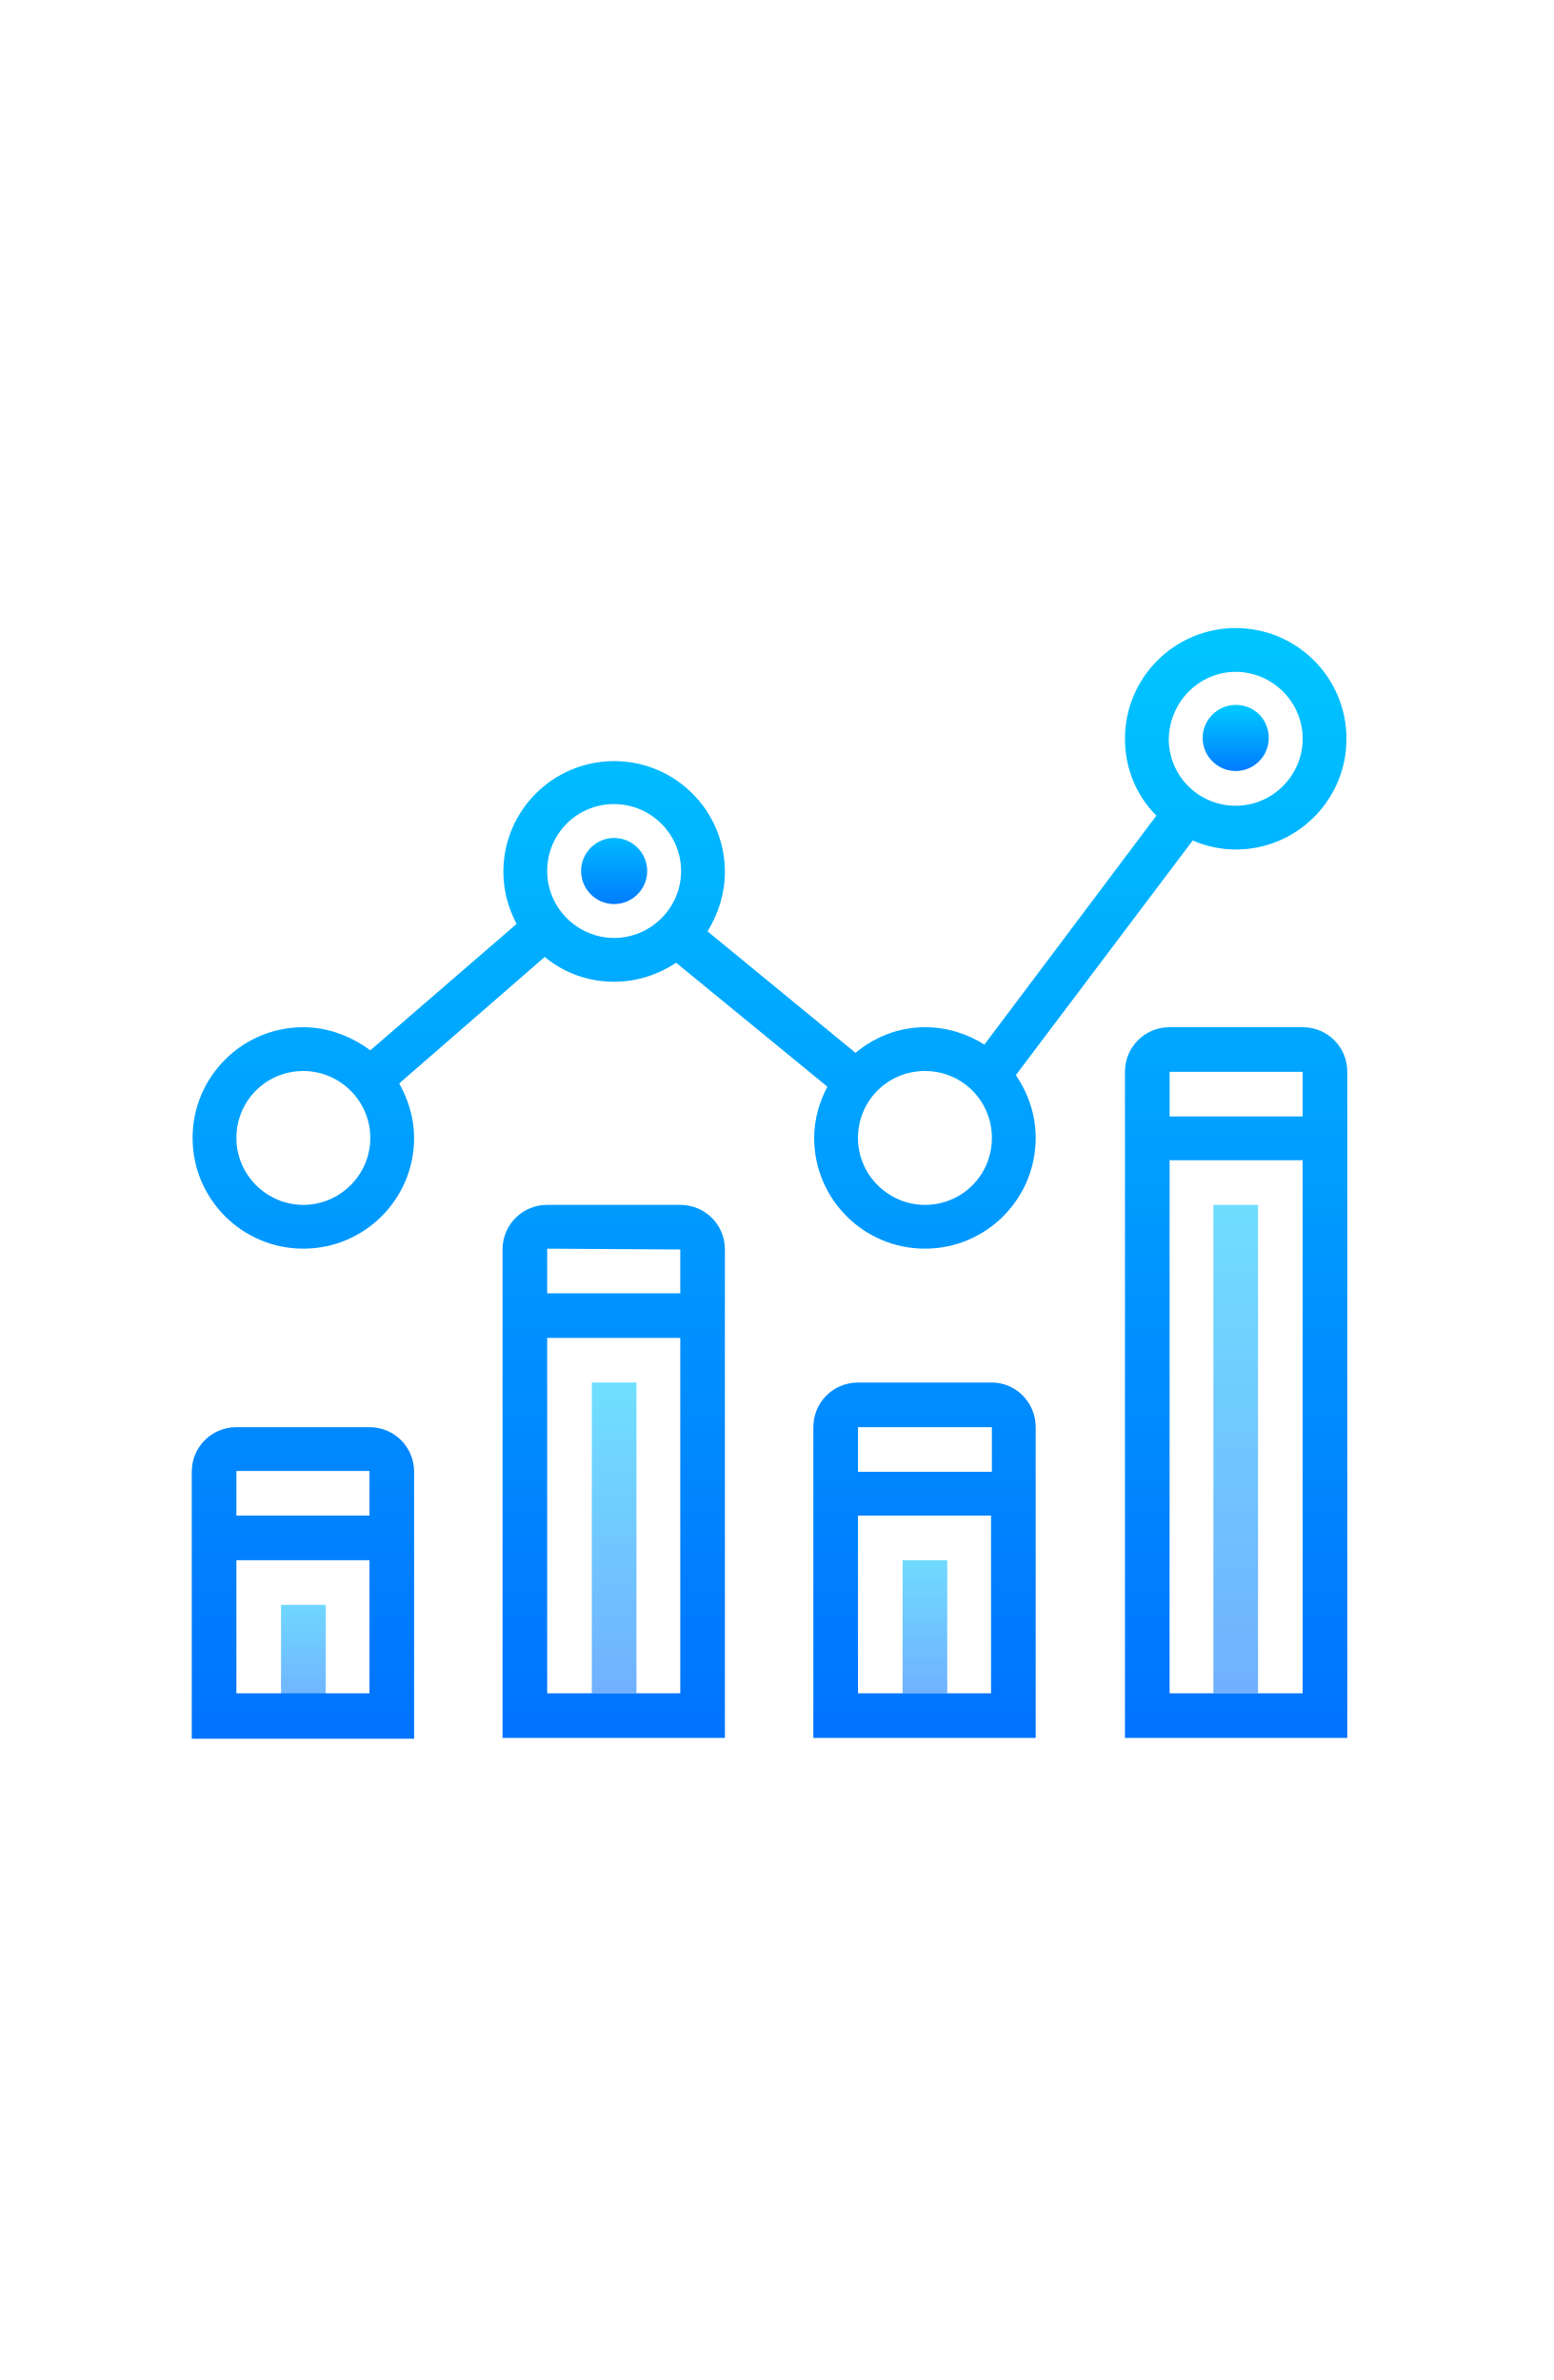
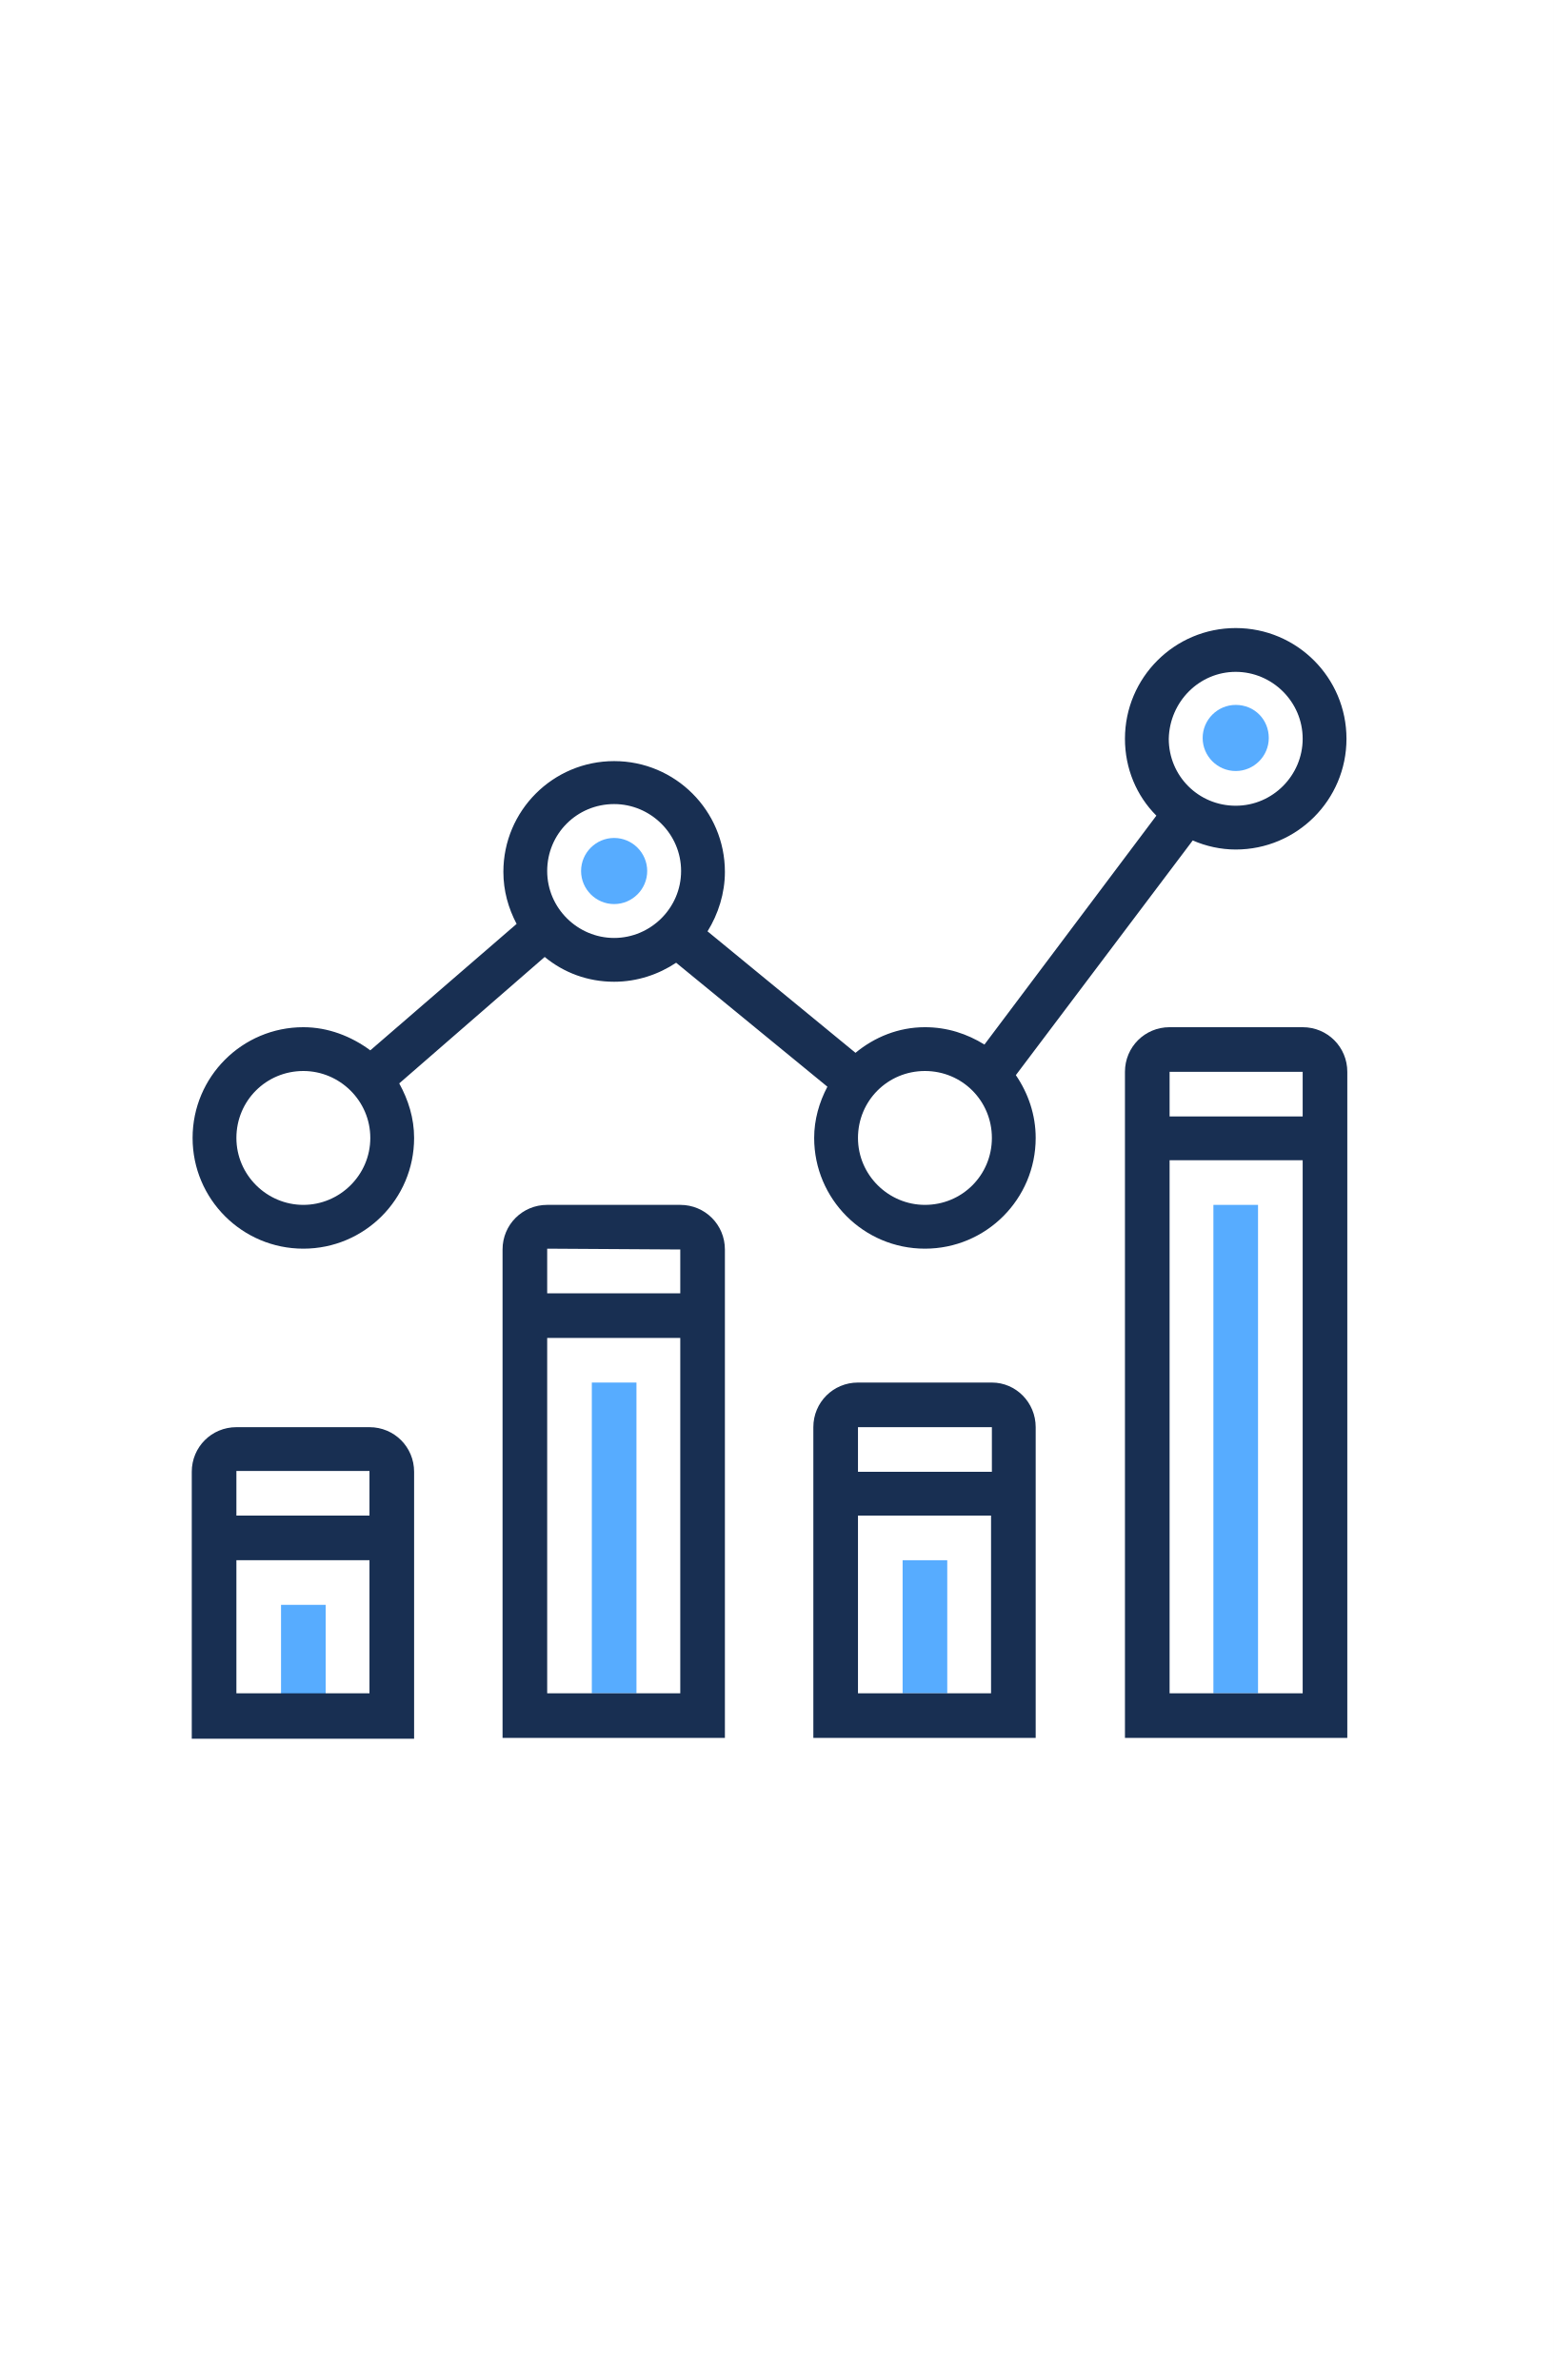
<svg xmlns="http://www.w3.org/2000/svg" version="1.1" id="Слой_1" x="0px" y="0px" viewBox="0 0 188 288" style="enable-background:new 0 0 188 288;" xml:space="preserve">
  <style type="text/css">
	.st0{fill:#FFFFFF;}
- 	.st1{fill:url(#SVGID_1_);}
- 	.st2{fill:url(#SVGID_2_);}
- 	.st3{fill:url(#SVGID_3_);}
- 	.st4{fill:url(#SVGID_4_);}
- 	.st5{fill:url(#SVGID_5_);}
- 	.st6{fill:url(#SVGID_6_);}
- 	.st7{fill:url(#SVGID_7_);}
- 	.st8{fill:url(#SVGID_8_);}
- 	.st9{fill:url(#SVGID_9_);}
- 	.st10{fill:url(#SVGID_10_);}
- 	.st11{fill:url(#SVGID_11_);}
+ 	.st1{fill:#57ACFF;}
+ 	.st2{fill:#182F52;}
</style>
  <rect class="st0" width="188" height="288" />
  <g>
    <g>
-       <linearGradient id="SVGID_1_" gradientUnits="userSpaceOnUse" x1="36.7" y1="816.282" x2="36.7" y2="832.061" gradientTransform="matrix(1 0 0 1 0 -624.8148)">
-         <stop offset="0" style="stop-color:#70DFFF" />
-         <stop offset="1" style="stop-color:#70AFFF" />
-       </linearGradient>
      <path class="st1" d="M34,194.2h5.4V205H34V194.2z" />
-       <linearGradient id="SVGID_2_" gradientUnits="userSpaceOnUse" x1="74.3" y1="792.544" x2="74.3" y2="830.935" gradientTransform="matrix(1 0 0 1 0 -624.8148)">
-         <stop offset="0" style="stop-color:#70DFFF" />
-         <stop offset="1" style="stop-color:#70AFFF" />
-       </linearGradient>
-       <path class="st2" d="M71.6,167.3H77v37.6h-5.4V167.3z" />
-       <linearGradient id="SVGID_3_" gradientUnits="userSpaceOnUse" x1="111.9" y1="811.802" x2="111.9" y2="830.62" gradientTransform="matrix(1 0 0 1 0 -624.8148)">
-         <stop offset="0" style="stop-color:#70DFFF" />
-         <stop offset="1" style="stop-color:#70AFFF" />
-       </linearGradient>
-       <path class="st3" d="M109.2,188.8h5.4v16.1h-5.4V188.8z" />
-       <linearGradient id="SVGID_4_" gradientUnits="userSpaceOnUse" x1="149.5" y1="768.356" x2="149.5" y2="831.569" gradientTransform="matrix(1 0 0 1 0 -624.8148)">
-         <stop offset="0" style="stop-color:#70DFFF" />
-         <stop offset="1" style="stop-color:#70AFFF" />
-       </linearGradient>
-       <path class="st4" d="M146.8,145.8h5.4v59.1h-5.4C146.8,204.9,146.8,145.8,146.8,145.8z" />
-       <linearGradient id="SVGID_5_" gradientUnits="userSpaceOnUse" x1="74.3" y1="724.459" x2="74.3" y2="735.657" gradientTransform="matrix(1 0 0 1 0 -624.8148)">
-         <stop offset="0" style="stop-color:#00C6FF" />
-         <stop offset="1" style="stop-color:#0072FF" />
-       </linearGradient>
-       <path class="st5" d="M74.3,101.4c-2.2,0-4,1.8-4,4s1.8,4,4,4c2.2,0,4-1.8,4-4S76.5,101.4,74.3,101.4z" />
-       <linearGradient id="SVGID_6_" gradientUnits="userSpaceOnUse" x1="149.5" y1="710.575" x2="149.5" y2="719.097" gradientTransform="matrix(1 0 0 1 0 -624.8148)">
-         <stop offset="0" style="stop-color:#00C6FF" />
-         <stop offset="1" style="stop-color:#0072FF" />
-       </linearGradient>
-       <path class="st6" d="M149.5,85.3c-2.2,0-4,1.8-4,4c0,2.2,1.8,4,4,4s4-1.8,4-4C153.5,87.1,151.8,85.3,149.5,85.3z" />
-       <linearGradient id="SVGID_7_" gradientUnits="userSpaceOnUse" x1="36.65" y1="699.825" x2="36.65" y2="835.992" gradientTransform="matrix(1 0 0 1 0 -624.8148)">
-         <stop offset="0" style="stop-color:#00C6FF" />
-         <stop offset="1" style="stop-color:#0072FF" />
-       </linearGradient>
-       <path class="st7" d="M44.7,172.7H28.6c-3,0-5.4,2.4-5.4,5.4v32.3h26.9v-32.3C50.1,175.1,47.7,172.7,44.7,172.7z M44.7,178v5.4    H28.6V178H44.7z M28.6,204.9v-16.1h16.1v16.1H28.6z" />
-       <linearGradient id="SVGID_8_" gradientUnits="userSpaceOnUse" x1="74.25" y1="699.825" x2="74.25" y2="835.992" gradientTransform="matrix(1 0 0 1 0 -624.8148)">
-         <stop offset="0" style="stop-color:#00C6FF" />
-         <stop offset="1" style="stop-color:#0072FF" />
-       </linearGradient>
-       <path class="st8" d="M82.3,145.8H66.2c-3,0-5.4,2.4-5.4,5.4v59.1h26.9v-59.1C87.7,148.2,85.3,145.8,82.3,145.8z M82.3,151.2v5.3    H66.2v-5.4L82.3,151.2L82.3,151.2z M66.2,204.9v-43h16.1v43H66.2z" />
-       <linearGradient id="SVGID_9_" gradientUnits="userSpaceOnUse" x1="111.85" y1="699.825" x2="111.85" y2="835.992" gradientTransform="matrix(1 0 0 1 0 -624.8148)">
-         <stop offset="0" style="stop-color:#00C6FF" />
-         <stop offset="1" style="stop-color:#0072FF" />
-       </linearGradient>
-       <path class="st9" d="M120,167.3h-16.2c-3,0-5.4,2.4-5.4,5.4v37.6h26.9v-37.6C125.3,169.7,122.9,167.3,120,167.3z M120,172.7v5.4    h-16.2v-5.4H120z M103.8,204.9v-21.5h16.1v21.5H103.8z" />
-       <linearGradient id="SVGID_10_" gradientUnits="userSpaceOnUse" x1="149.55" y1="699.825" x2="149.55" y2="835.992" gradientTransform="matrix(1 0 0 1 0 -624.8148)">
-         <stop offset="0" style="stop-color:#00C6FF" />
-         <stop offset="1" style="stop-color:#0072FF" />
-       </linearGradient>
-       <path class="st10" d="M157.6,124.3h-16.1c-3,0-5.4,2.4-5.4,5.4v80.6H163v-80.6C163,126.7,160.6,124.3,157.6,124.3z M157.6,129.7    v5.4h-16.1v-5.4H157.6z M141.5,204.9v-64.5h16.1v64.5H141.5z" />
-       <linearGradient id="SVGID_11_" gradientUnits="userSpaceOnUse" x1="93.1" y1="699.825" x2="93.1" y2="835.992" gradientTransform="matrix(1 0 0 1 0 -624.8148)">
-         <stop offset="0" style="stop-color:#00C6FF" />
-         <stop offset="1" style="stop-color:#0072FF" />
-       </linearGradient>
-       <path class="st11" d="M144.3,101.7c1.6,0.7,3.4,1.1,5.2,1.1c7.4,0,13.4-6,13.4-13.4s-6-13.4-13.4-13.4c-7.4,0-13.4,6-13.4,13.4    c0,3.6,1.4,6.9,3.8,9.3l-20.8,27.7c-2.1-1.3-4.5-2.1-7.2-2.1c-3.2,0-6.1,1.2-8.4,3.1l-17.9-14.7c1.3-2.1,2.1-4.6,2.1-7.2    c0-7.4-6-13.4-13.4-13.4s-13.4,6-13.4,13.4c0,2.3,0.6,4.4,1.6,6.3l-17.7,15.3c-2.3-1.7-5.1-2.8-8.1-2.8c-7.4,0-13.4,6-13.4,13.4    s6,13.4,13.4,13.4s13.4-6,13.4-13.4c0-2.4-0.7-4.6-1.8-6.6l17.6-15.3c2.3,1.9,5.2,3,8.4,3c2.8,0,5.4-0.9,7.5-2.3l18.3,15    c-1,1.9-1.6,4-1.6,6.2c0,7.4,6,13.4,13.4,13.4s13.4-6,13.4-13.4c0-2.8-0.9-5.4-2.4-7.6L144.3,101.7z M149.5,81.3    c4.4,0,8.1,3.6,8.1,8.1c0,4.4-3.6,8.1-8.1,8.1c-4.5,0-8.1-3.6-8.1-8.1C141.5,84.9,145.1,81.3,149.5,81.3z M36.7,145.8    c-4.4,0-8.1-3.6-8.1-8.1s3.6-8.1,8.1-8.1c4.4,0,8.1,3.6,8.1,8.1S41.1,145.8,36.7,145.8z M74.3,113.5c-4.4,0-8.1-3.6-8.1-8.1    s3.6-8.1,8.1-8.1c4.4,0,8.1,3.6,8.1,8.1S78.7,113.5,74.3,113.5z M111.9,145.8c-4.4,0-8.1-3.6-8.1-8.1s3.6-8.1,8.1-8.1    s8.1,3.6,8.1,8.1S116.4,145.8,111.9,145.8z" />
+       <path class="st1" d="M71.6,167.3H77v37.6h-5.4V167.3z" />
+       <path class="st1" d="M109.2,188.8h5.4v16.1h-5.4V188.8z" />
+       <path class="st1" d="M146.8,145.8h5.4v59.1h-5.4V145.8z" />
+       <path class="st1" d="M74.3,101.4c-2.2,0-4,1.8-4,4s1.8,4,4,4s4-1.8,4-4S76.5,101.4,74.3,101.4z" />
+       <path class="st1" d="M149.5,85.3c-2.2,0-4,1.8-4,4s1.8,4,4,4s4-1.8,4-4C153.5,87.1,151.8,85.3,149.5,85.3z" />
+       <path class="st2" d="M44.7,172.7H28.6c-3,0-5.4,2.4-5.4,5.4v32.3h26.9v-32.3C50.1,175.1,47.7,172.7,44.7,172.7z M44.7,178v5.4    H28.6V178H44.7z M28.6,204.9v-16.1h16.1v16.1H28.6z" />
+       <path class="st2" d="M82.3,145.8H66.2c-3,0-5.4,2.4-5.4,5.4v59.1h26.9v-59.1C87.7,148.2,85.3,145.8,82.3,145.8z M82.3,151.2v5.3    H66.2v-5.4L82.3,151.2L82.3,151.2z M66.2,204.9v-43h16.1v43H66.2z" />
+       <path class="st2" d="M120,167.3h-16.2c-3,0-5.4,2.4-5.4,5.4v37.6h26.9v-37.6C125.3,169.7,122.9,167.3,120,167.3z M120,172.7v5.4    h-16.2v-5.4H120z M103.8,204.9v-21.5h16.1v21.5H103.8z" />
+       <path class="st2" d="M157.6,124.3h-16.1c-3,0-5.4,2.4-5.4,5.4v80.6H163v-80.6C163,126.7,160.6,124.3,157.6,124.3z M157.6,129.7    v5.4h-16.1v-5.4H157.6z M141.5,204.9v-64.5h16.1v64.5H141.5z" />
+       <path class="st2" d="M144.3,101.7c1.6,0.7,3.4,1.1,5.2,1.1c7.4,0,13.4-6,13.4-13.4s-6-13.4-13.4-13.4s-13.4,6-13.4,13.4    c0,3.6,1.4,6.9,3.8,9.3l-20.8,27.7c-2.1-1.3-4.5-2.1-7.2-2.1c-3.2,0-6.1,1.2-8.4,3.1l-17.9-14.7c1.3-2.1,2.1-4.6,2.1-7.2    c0-7.4-6-13.4-13.4-13.4s-13.4,6-13.4,13.4c0,2.3,0.6,4.4,1.6,6.3l-17.7,15.3c-2.3-1.7-5.1-2.8-8.1-2.8c-7.4,0-13.4,6-13.4,13.4    s6,13.4,13.4,13.4s13.4-6,13.4-13.4c0-2.4-0.7-4.6-1.8-6.6l17.6-15.3c2.3,1.9,5.2,3,8.4,3c2.8,0,5.4-0.9,7.5-2.3l18.3,15    c-1,1.9-1.6,4-1.6,6.2c0,7.4,6,13.4,13.4,13.4s13.4-6,13.4-13.4c0-2.8-0.9-5.4-2.4-7.6L144.3,101.7z M149.5,81.3    c4.4,0,8.1,3.6,8.1,8.1c0,4.4-3.6,8.1-8.1,8.1s-8.1-3.6-8.1-8.1C141.5,84.9,145.1,81.3,149.5,81.3z M36.7,145.8    c-4.4,0-8.1-3.6-8.1-8.1s3.6-8.1,8.1-8.1c4.4,0,8.1,3.6,8.1,8.1S41.1,145.8,36.7,145.8z M74.3,113.5c-4.4,0-8.1-3.6-8.1-8.1    s3.6-8.1,8.1-8.1c4.4,0,8.1,3.6,8.1,8.1S78.7,113.5,74.3,113.5z M111.9,145.8c-4.4,0-8.1-3.6-8.1-8.1s3.6-8.1,8.1-8.1    s8.1,3.6,8.1,8.1S116.4,145.8,111.9,145.8z" />
    </g>
  </g>
</svg>
